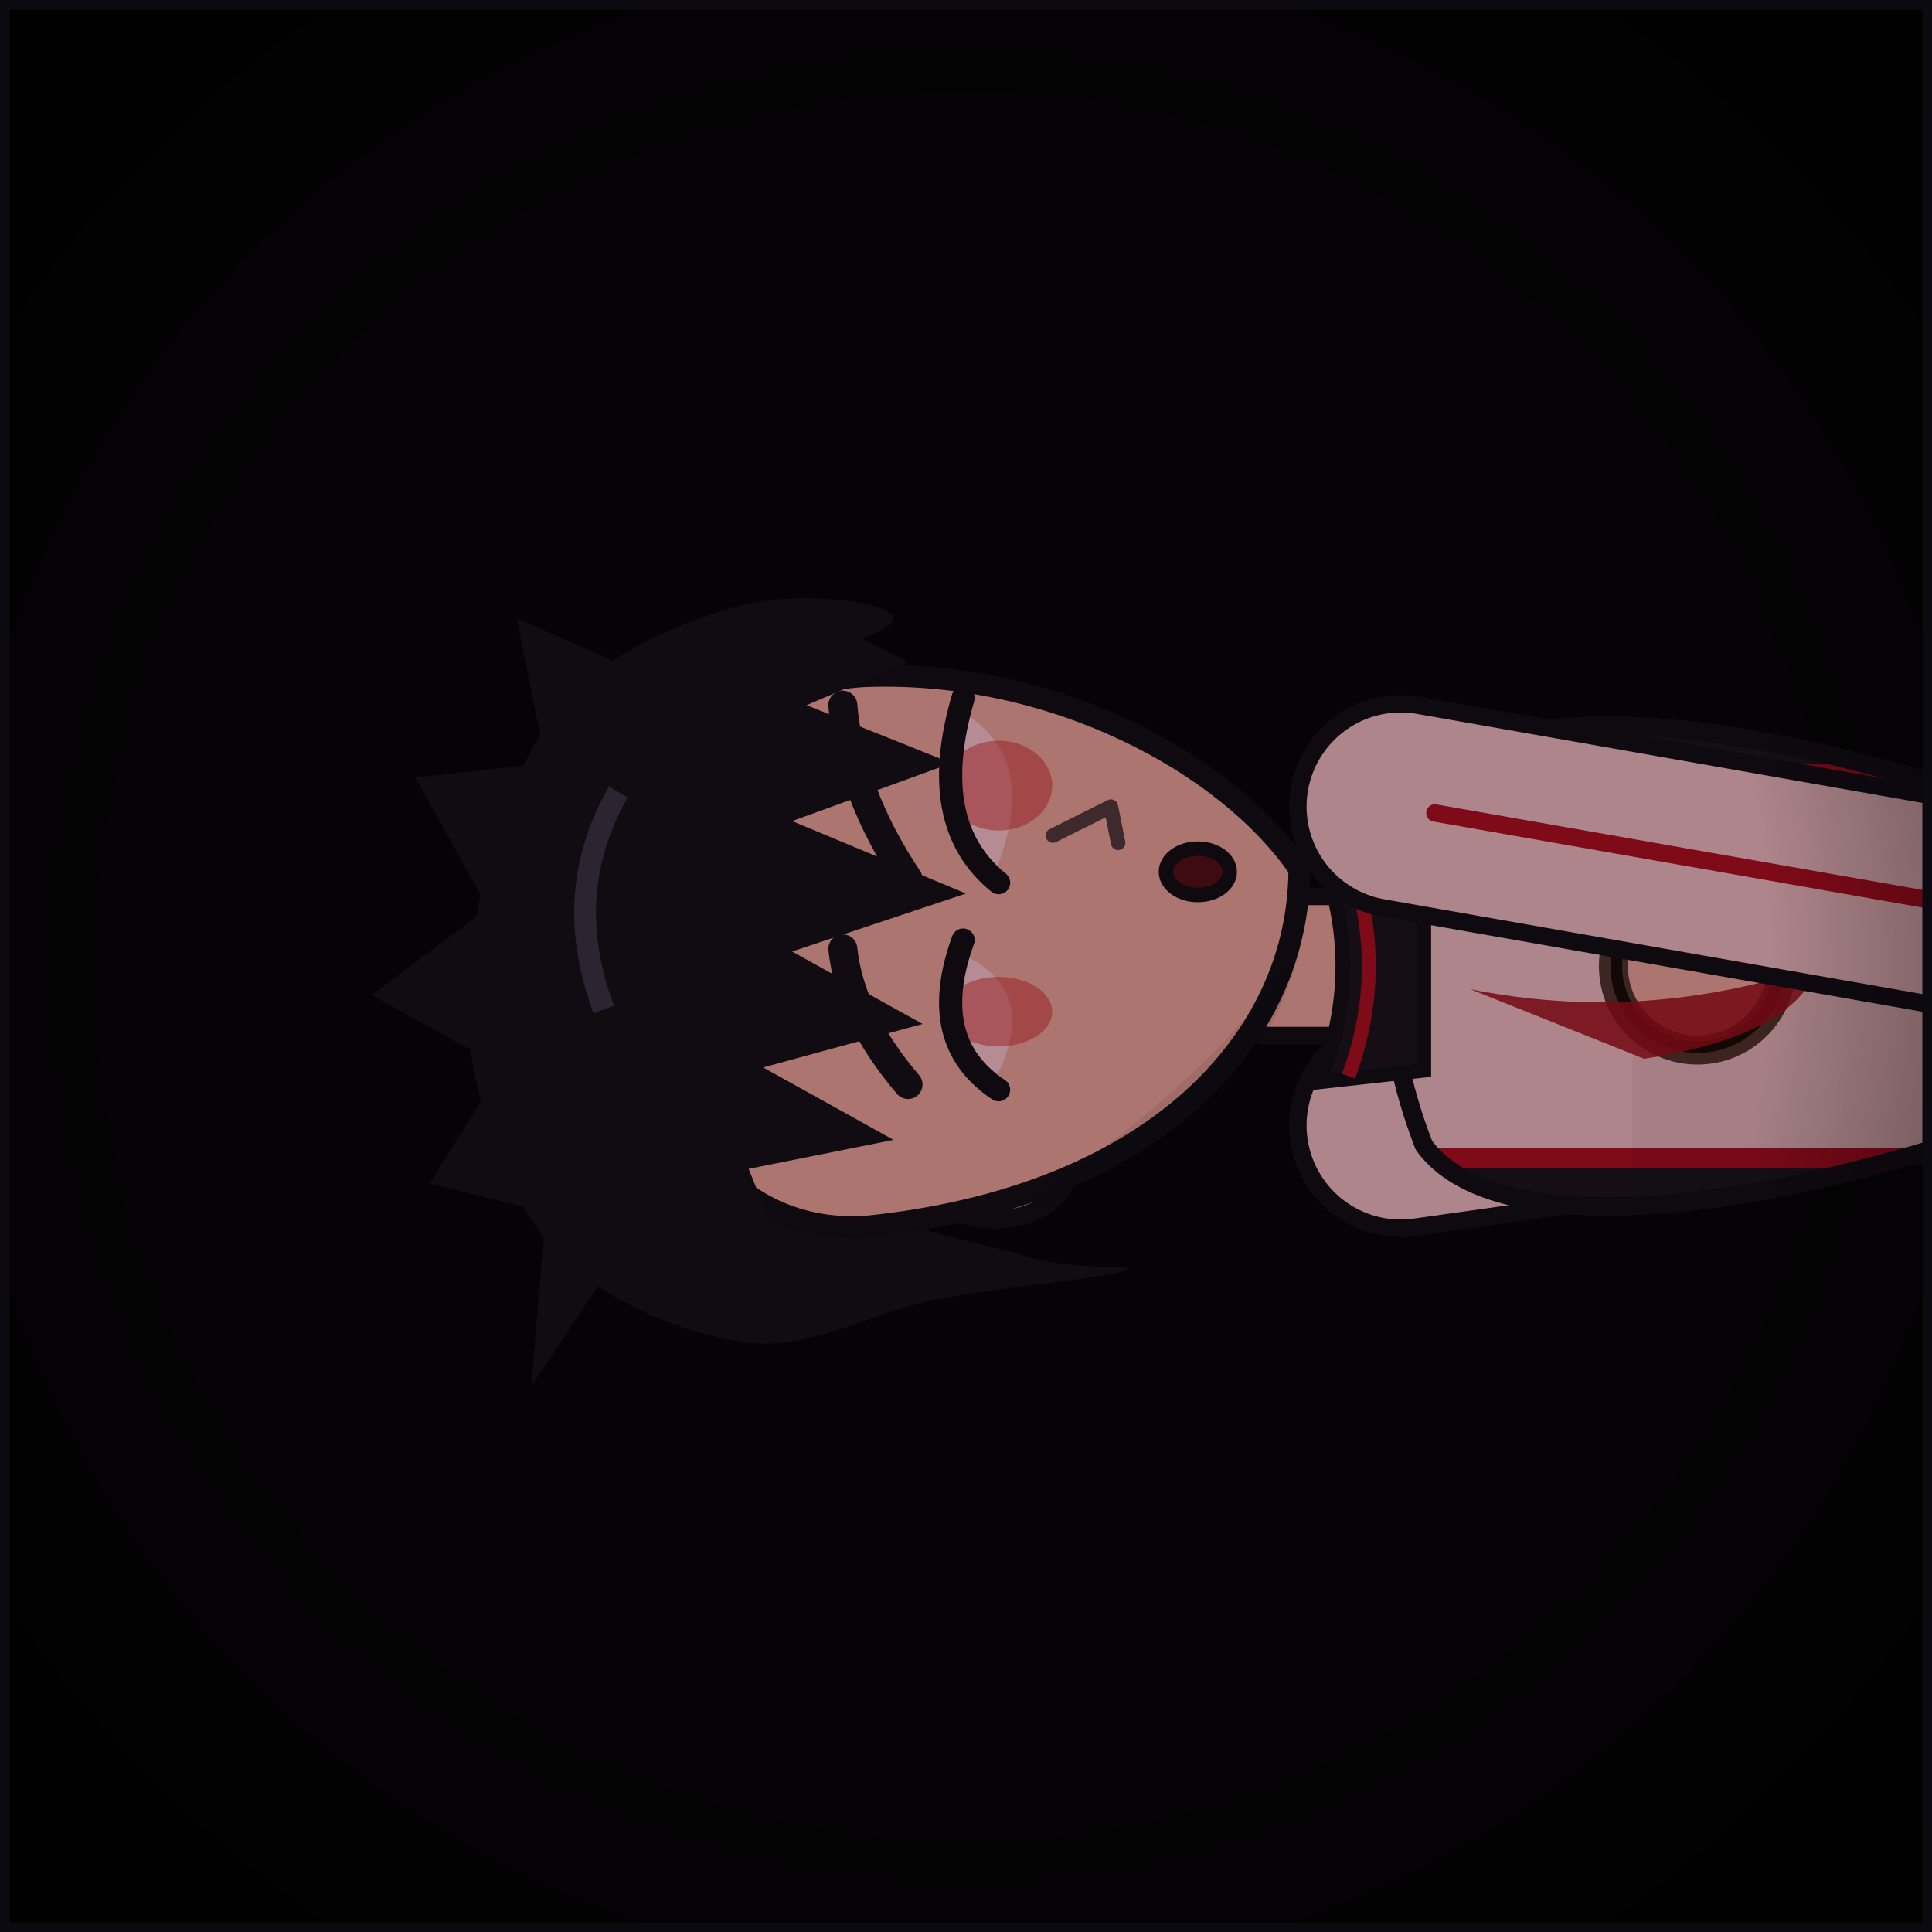
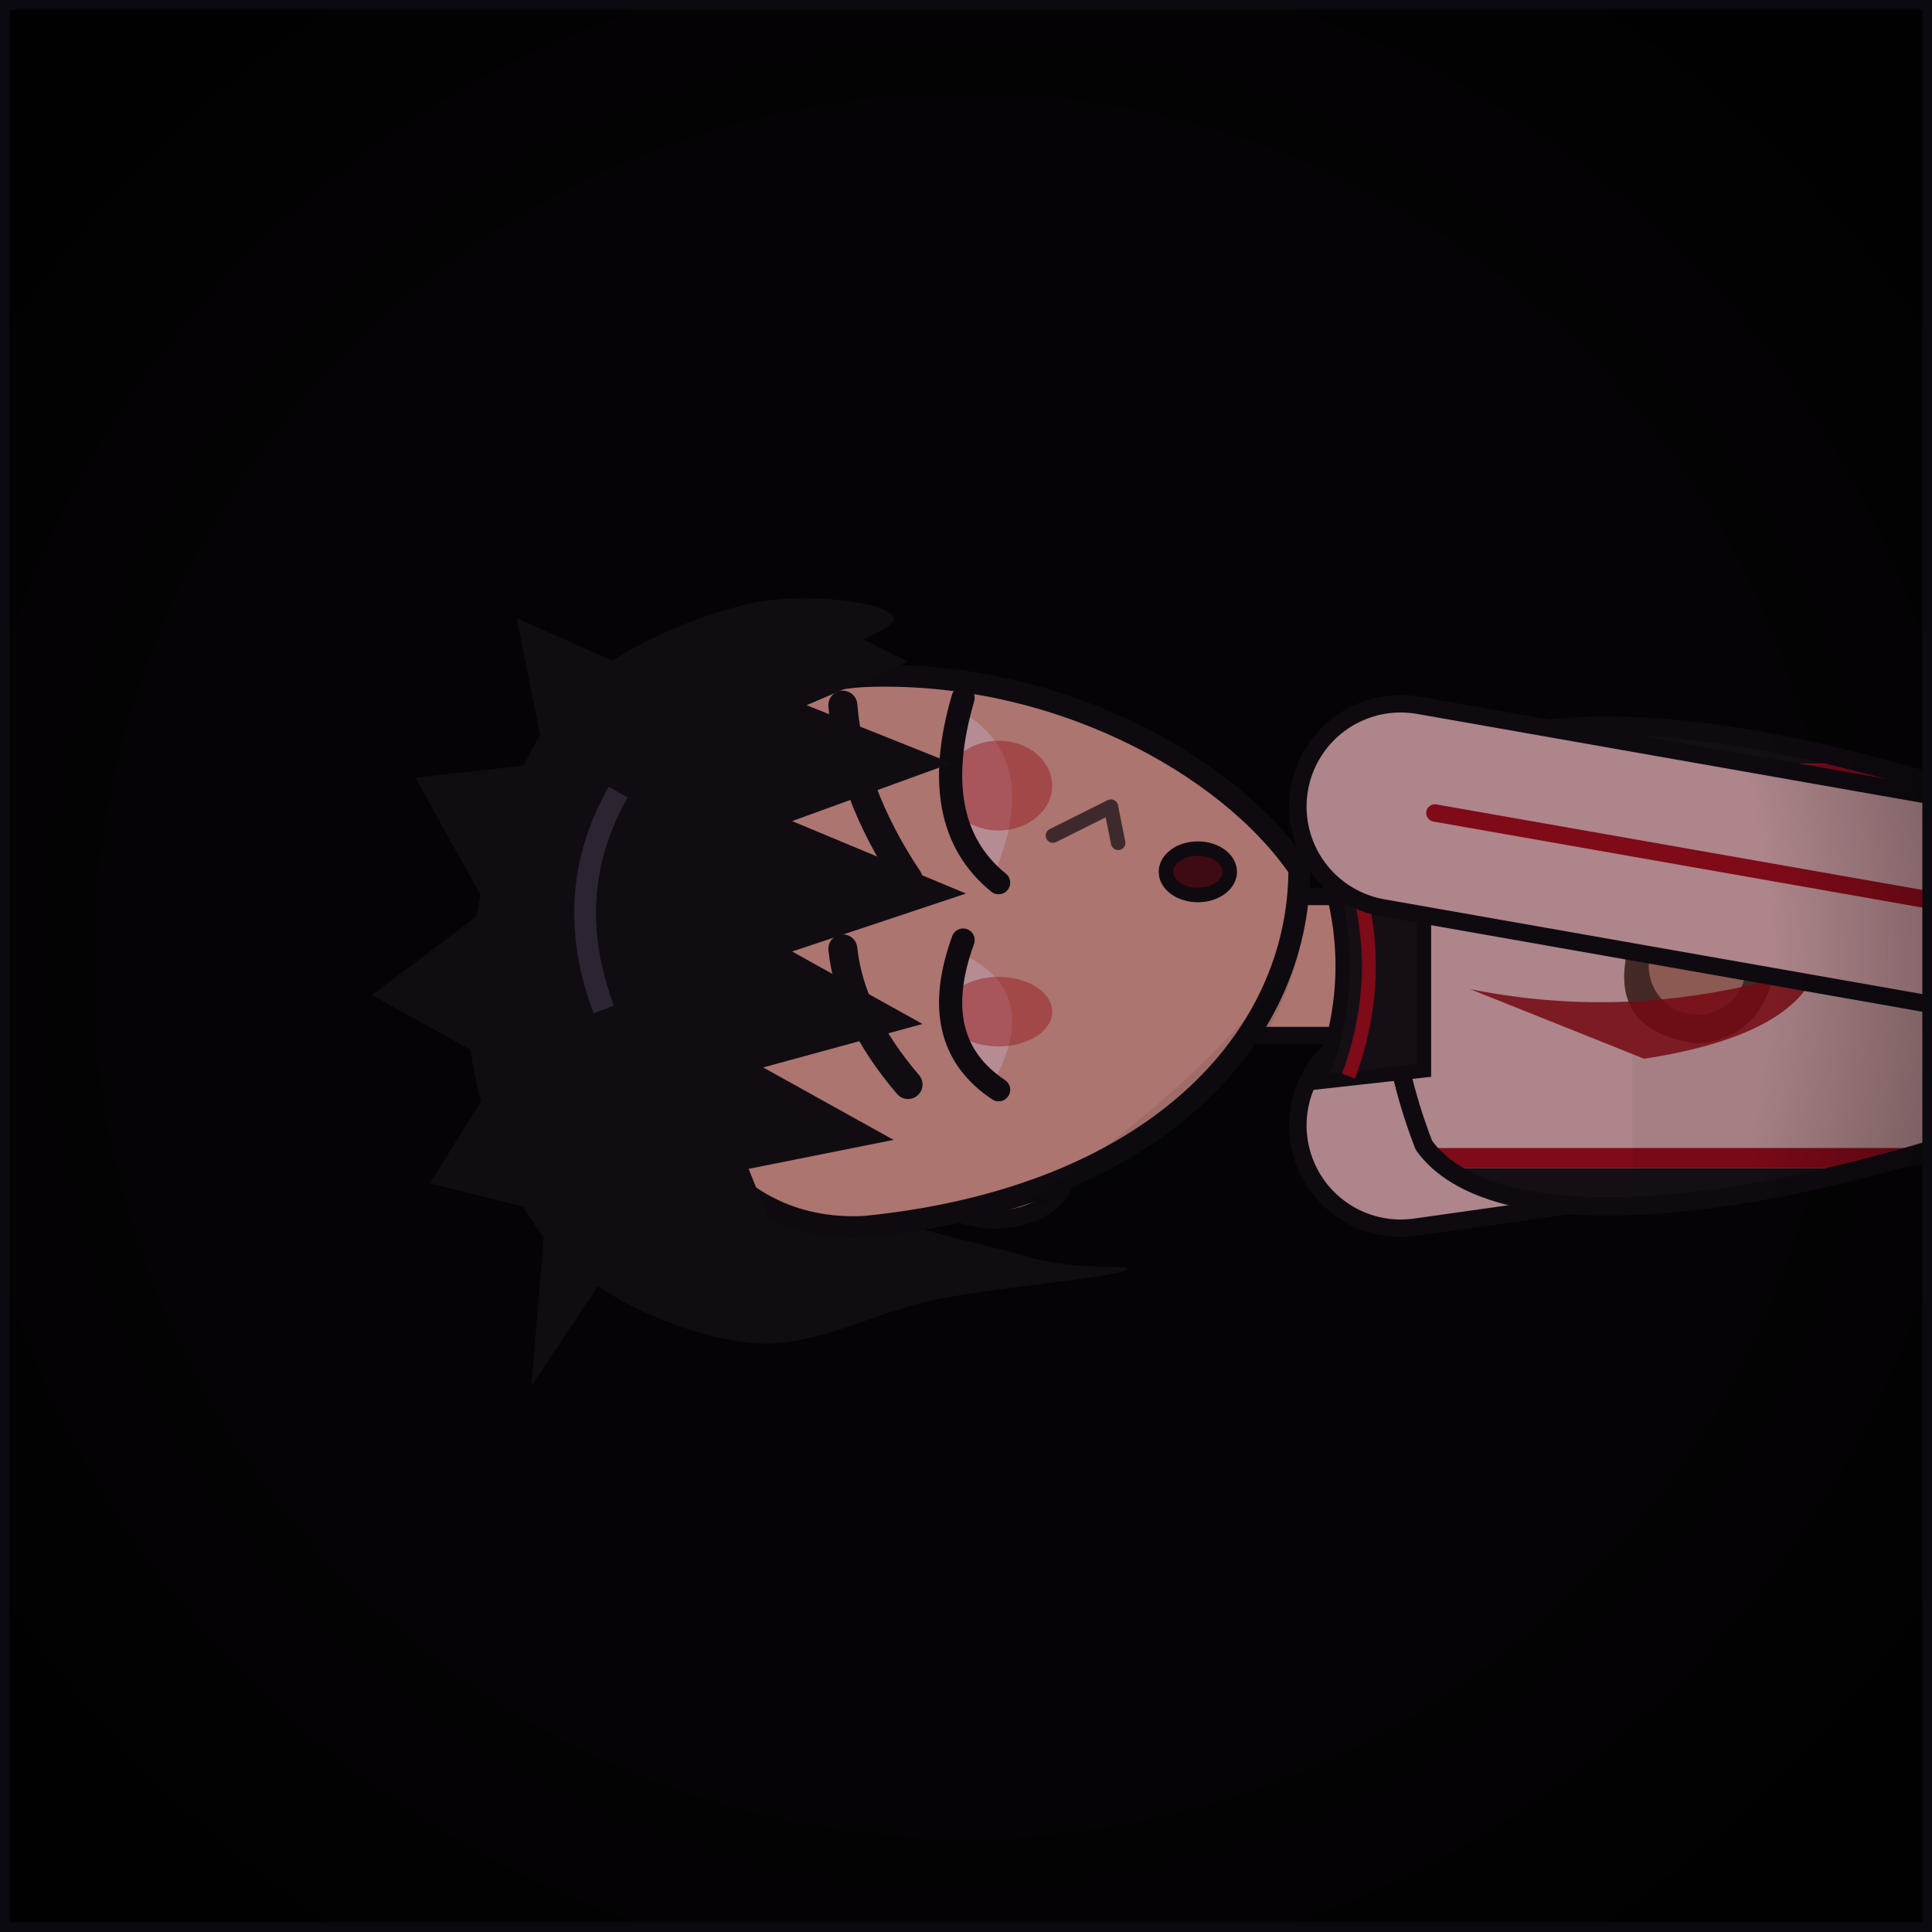
<svg xmlns="http://www.w3.org/2000/svg" width="800" height="800" viewBox="0 0 800 800" overflow="hidden">
  <defs>
    <filter id="grayF">
      <feColorMatrix type="saturate" values="0.05" />
    </filter>
    <filter id="silF">
      <feFlood flood-color="#15131c" result="c" />
      <feComposite in="c" in2="SourceAlpha" operator="in" />
    </filter>
    <filter id="blurF">
      <feGaussianBlur stdDeviation="4" />
    </filter>
  </defs>
  <clipPath id="frameClip">
    <rect width="800" height="800" />
  </clipPath>
  <g clip-path="url(#frameClip)">
    <rect x="0" y="0" width="800" height="800" fill="#07060a" />
    <g transform="translate(400,400) rotate(0) scale(2.4,2.4) translate(235,0)">
      <defs>
        <clipPath id="tc0">
          <path d="M-27.84,6 L-31.32,-67.2 C-44.92,-112 -44.92,-146 -30.92,-156 Q0,-168 30.92,-156 C44.92,-146 44.92,-112 31.32,-67.2 L27.84,6 Q0,14 -27.84,6Z" />
        </clipPath>
      </defs>
      <path d="M-160,27.5 L-63,13.8 L28.8,20.2" stroke="#15131c" stroke-width="38.48" stroke-linecap="round" stroke-linejoin="round" fill="none" />
      <path d="M-160,27.5 L-63,13.8" stroke="#f4f3ef" stroke-width="32.48" stroke-linecap="round" fill="none" />
      <path d="M-63,13.8 L28.8,20.2" stroke="#f4f3ef" stroke-width="27.84" stroke-linecap="round" fill="none" />
      <path d="M-154.1,26.6 L-68.9,14.7" stroke="#b3122a" stroke-width="3" stroke-linecap="round" fill="none" />
      <path d="M12.9,19.1 L21.8,19.8" stroke="#1d1c24" stroke-width="28.84" stroke-linecap="round" fill="none" />
      <circle cx="28.8" cy="20.2" r="13.8" fill="#f3d6c2" stroke="#15131c" stroke-width="3" />
      <path d="M0,16.7 L139.7,26.5 L275.6,31.2" stroke="#15131c" stroke-width="50.08" stroke-linecap="round" stroke-linejoin="round" fill="none" />
      <path d="M0,16.7 L139.7,26.5" stroke="#3a3c46" stroke-width="44.08" stroke-linecap="round" fill="none" />
      <path d="M139.7,26.5 L275.6,31.2" stroke="#3a3c46" stroke-width="37.12" stroke-linecap="round" fill="none" />
      <path d="M275.2,41.2 L276.6,1.2" stroke="#15131c" stroke-width="24" stroke-linecap="round" />
      <path d="M275.2,41.2 L276.6,1.2" stroke="#1b1b22" stroke-width="18" stroke-linecap="round" />
      <path d="M282.2,41.5 L283.6,1.5" stroke="#e8e8ea" stroke-width="4" stroke-linecap="round" />
      <path d="M0,-16.7 L139.9,-21.6 L275.9,-21.6" stroke="#15131c" stroke-width="50.08" stroke-linecap="round" stroke-linejoin="round" fill="none" />
      <path d="M0,-16.7 L139.9,-21.6" stroke="#3a3c46" stroke-width="44.08" stroke-linecap="round" fill="none" />
      <path d="M139.9,-21.6 L275.9,-21.6" stroke="#3a3c46" stroke-width="37.12" stroke-linecap="round" fill="none" />
      <path d="M275.9,-11.6 L275.9,-51.6" stroke="#15131c" stroke-width="24" stroke-linecap="round" />
      <path d="M275.9,-11.6 L275.9,-51.6" stroke="#1b1b22" stroke-width="18" stroke-linecap="round" />
      <path d="M282.9,-11.6 L282.9,-51.6" stroke="#e8e8ea" stroke-width="4" stroke-linecap="round" />
      <g transform="translate(0,0) rotate(-90)">
        <path d="M-12,-156 L-12,-190 L12,-190 L12,-156Z" fill="#f3d6c2" stroke="#15131c" stroke-width="3" />
      </g>
      <g transform="translate(0,0) rotate(-90)">
        <g clip-path="url(#tc0)">
          <rect x="-60" y="-180" width="120" height="200" fill="#f4f3ef" />
          <rect x="-56.9" y="-160" width="22" height="180" fill="#1d1c24" />
          <rect x="34.9" y="-160" width="22" height="180" fill="#1d1c24" />
          <rect x="-34.9" y="-160" width="3.5" height="180" fill="#b3122a" />
          <rect x="31.4" y="-160" width="3.5" height="180" fill="#b3122a" />
          <rect x="-60" y="-10" width="120" height="20" fill="#1d1c24" />
          <rect x="-60" y="-12" width="120" height="3" fill="#b3122a" />
          <line x1="8" y1="-152" x2="8" y2="-12" stroke="#a9a9b2" stroke-width="2.4" />
          <path d="M-30,-60.8 l18,0 M14,-60.8 l18,0" stroke="#c5c4c9" stroke-width="2" />
          <rect x="-60" y="-120" width="120" height="120" fill="#000" opacity="0.05" />
-           <circle cx="0" cy="-108.8" r="17" fill="#3b2418" opacity="0.85" />
-           <circle cx="0" cy="-108.8" r="12" fill="#f3d6c2" />
-           <circle cx="0" cy="-108.8" r="14" fill="none" stroke="#1a0f0a" stroke-width="2" />
+           <path d="M-13.4,-108.8 q2,-14.4 14.4,-12.4 q14.4,0 12.4,13.4 q-3,13.4 -13.4,12.4 q-12.4,-2 -13.4,-13.4Z" fill="#3b2418" opacity="0.8" />
+           <circle cx="0" cy="-108.8" r="8.4" fill="#f3d6c2" opacity="0.85" />
+           <circle cx="0" cy="-108.8" r="8.4" fill="#7a4a30" opacity="0.25" />
          <path d="M-4,-148 q-6,30 4,60 q-12,-4 -16,-30Z" fill="#a3101f" opacity="0.85" />
        </g>
        <path d="M-27.84,6 L-31.32,-67.2 C-44.92,-112 -44.92,-146 -30.92,-156 Q0,-168 30.92,-156 C44.92,-146 44.92,-112 31.32,-67.2 L27.84,6 Q0,14 -27.84,6Z" fill="none" stroke="#15131c" stroke-width="3.2" stroke-linejoin="round" />
        <path d="M-18,-156 L-20,-174 Q0,-166 20,-174 L18,-156Z" fill="#1d1c24" stroke="#15131c" stroke-width="2.5" />
        <path d="M-19,-169 Q0,-162 19,-169" stroke="#b3122a" stroke-width="2.4" fill="none" />
      </g>
      <g transform="translate(-235,0) rotate(-90) scale(1.25)">
        <path d="M-46,-4 C-47.7,-12.7 -53,-21.3 -52,-30 C-51,-38.7 -46.3,-49.7 -40,-56 C-33.7,-62.3 -23,-66.3 -14,-68 C-5,-69.7 5.3,-68.3 14,-66 C22.7,-63.7 32,-60 38,-54 C44,-48 48.3,-37.3 50,-30 C51.7,-22.7 50.3,-10.3 48,-10 C45.7,-9.7 43,-23.7 36,-28 C29,-32.3 16.7,-37 6,-36 C-4.7,-35 -20.3,-29.3 -28,-22 C-35.7,-14.7 -37.7,0.7 -40,8 C-42.3,15.3 -41,24 -42,22 C-43,20 -44.3,4.7 -46,-4Z" fill="#17161f" />
        <path d="M-40,-48 L-58,-60 L-34,-58 L-30,-74 L-14,-64 L-4,-82 L8,-66 L26,-76 L28,-58 L48,-62 L40,-44Z" fill="#17161f" />
        <ellipse cx="-28" cy="4" rx="7" ry="10" fill="#f3d6c2" stroke="#15131c" stroke-width="2.5" />
        <path d="M-36,-14 C-38,-54 38,-54 40,-14 C41,12 28,36 13.4,46 C-10,46 -32,26 -36,-14Z" fill="#f3d6c2" stroke="#15131c" stroke-width="3" stroke-linejoin="round" />
        <path d="M-34,6 C-30,28 -14,42 2,46 C-12,36 -24,22 -34,6Z" fill="#000" opacity="0.08" />
        <path d="M-15.58,4 Q-10.432,-4 1.58,-0.4 Q-3.568,10.4 -15.58,4Z" fill="#fff" />
        <ellipse cx="-6.3" cy="4.5" rx="4.8" ry="7.4" fill="#d41f2c" opacity="0.45" />
        <path d="M-17.08,4.5 Q-10.432,-5.5 3.58,-0.4" stroke="#15131c" stroke-width="3.2" fill="none" stroke-linecap="round" />
        <path d="M13,4 Q19.6,-4 35,-0.4 Q28.4,10.4 13,4Z" fill="#fff" />
        <ellipse cx="24.9" cy="4.5" rx="6.2" ry="7.4" fill="#d41f2c" opacity="0.45" />
        <path d="M11.5,4.5 Q19.6,-5.5 37,-0.4" stroke="#15131c" stroke-width="3.2" fill="none" stroke-linecap="round" />
        <path d="M-16.36,-8 Q-7,-16 2.36,-17" stroke="#17161f" stroke-width="4" fill="none" stroke-linecap="round" />
        <path d="M12,-8 Q24,-16 36,-17" stroke="#17161f" stroke-width="4" fill="none" stroke-linecap="round" />
        <path d="M18,12 L22,20 L17,21" stroke="#15131c" stroke-width="2" fill="none" stroke-linecap="round" stroke-linejoin="round" opacity="0.7" />
        <ellipse cx="13" cy="32" rx="3.2" ry="4.4" fill="#5a1420" stroke="#15131c" stroke-width="2" />
        <path d="M-38,-26 C-30,-62 42,-64 50,-24 L42,-8 L36,-22 L28,-2 L20,-24 L10,0 L2,-24 L-8,-6 L-14,-28 L-24,-10 L-28,-30Z" fill="#17161f" />
        <path d="M-6,-50 Q10,-56 24,-48" stroke="#4a4d63" stroke-width="3" fill="none" opacity="0.8" />
      </g>
      <path d="M-160,-27.5 L-63.5,-10.5 L28.5,-13.7" stroke="#15131c" stroke-width="38.48" stroke-linecap="round" stroke-linejoin="round" fill="none" />
      <path d="M-160,-27.5 L-63.5,-10.5" stroke="#f4f3ef" stroke-width="32.48" stroke-linecap="round" fill="none" />
      <path d="M-63.5,-10.5 L28.5,-13.7" stroke="#f4f3ef" stroke-width="27.84" stroke-linecap="round" fill="none" />
      <path d="M-154.1,-26.4 L-69.4,-11.5" stroke="#b3122a" stroke-width="3" stroke-linecap="round" fill="none" />
      <path d="M12.5,-13.1 L21.5,-13.4" stroke="#1d1c24" stroke-width="28.84" stroke-linecap="round" fill="none" />
      <circle cx="28.5" cy="-13.7" r="13.8" fill="#f3d6c2" stroke="#15131c" stroke-width="3" />
    </g>
    <rect x="0" y="0" width="800" height="800" fill="#5a0010" opacity="0.45" style="mix-blend-mode:multiply" />
    <defs>
      <radialGradient id="vg800800" cx=".5" cy=".5" r=".75">
        <stop offset=".55" stop-color="#000" stop-opacity="0" />
        <stop offset="1" stop-color="#000" stop-opacity="0.95" />
      </radialGradient>
    </defs>
    <rect x="0" y="0" width="800" height="800" fill="url(#vg800800)" />
    <rect x="2" y="2" width="796" height="796" fill="none" stroke="#0b0a10" stroke-width="4" />
  </g>
</svg>
